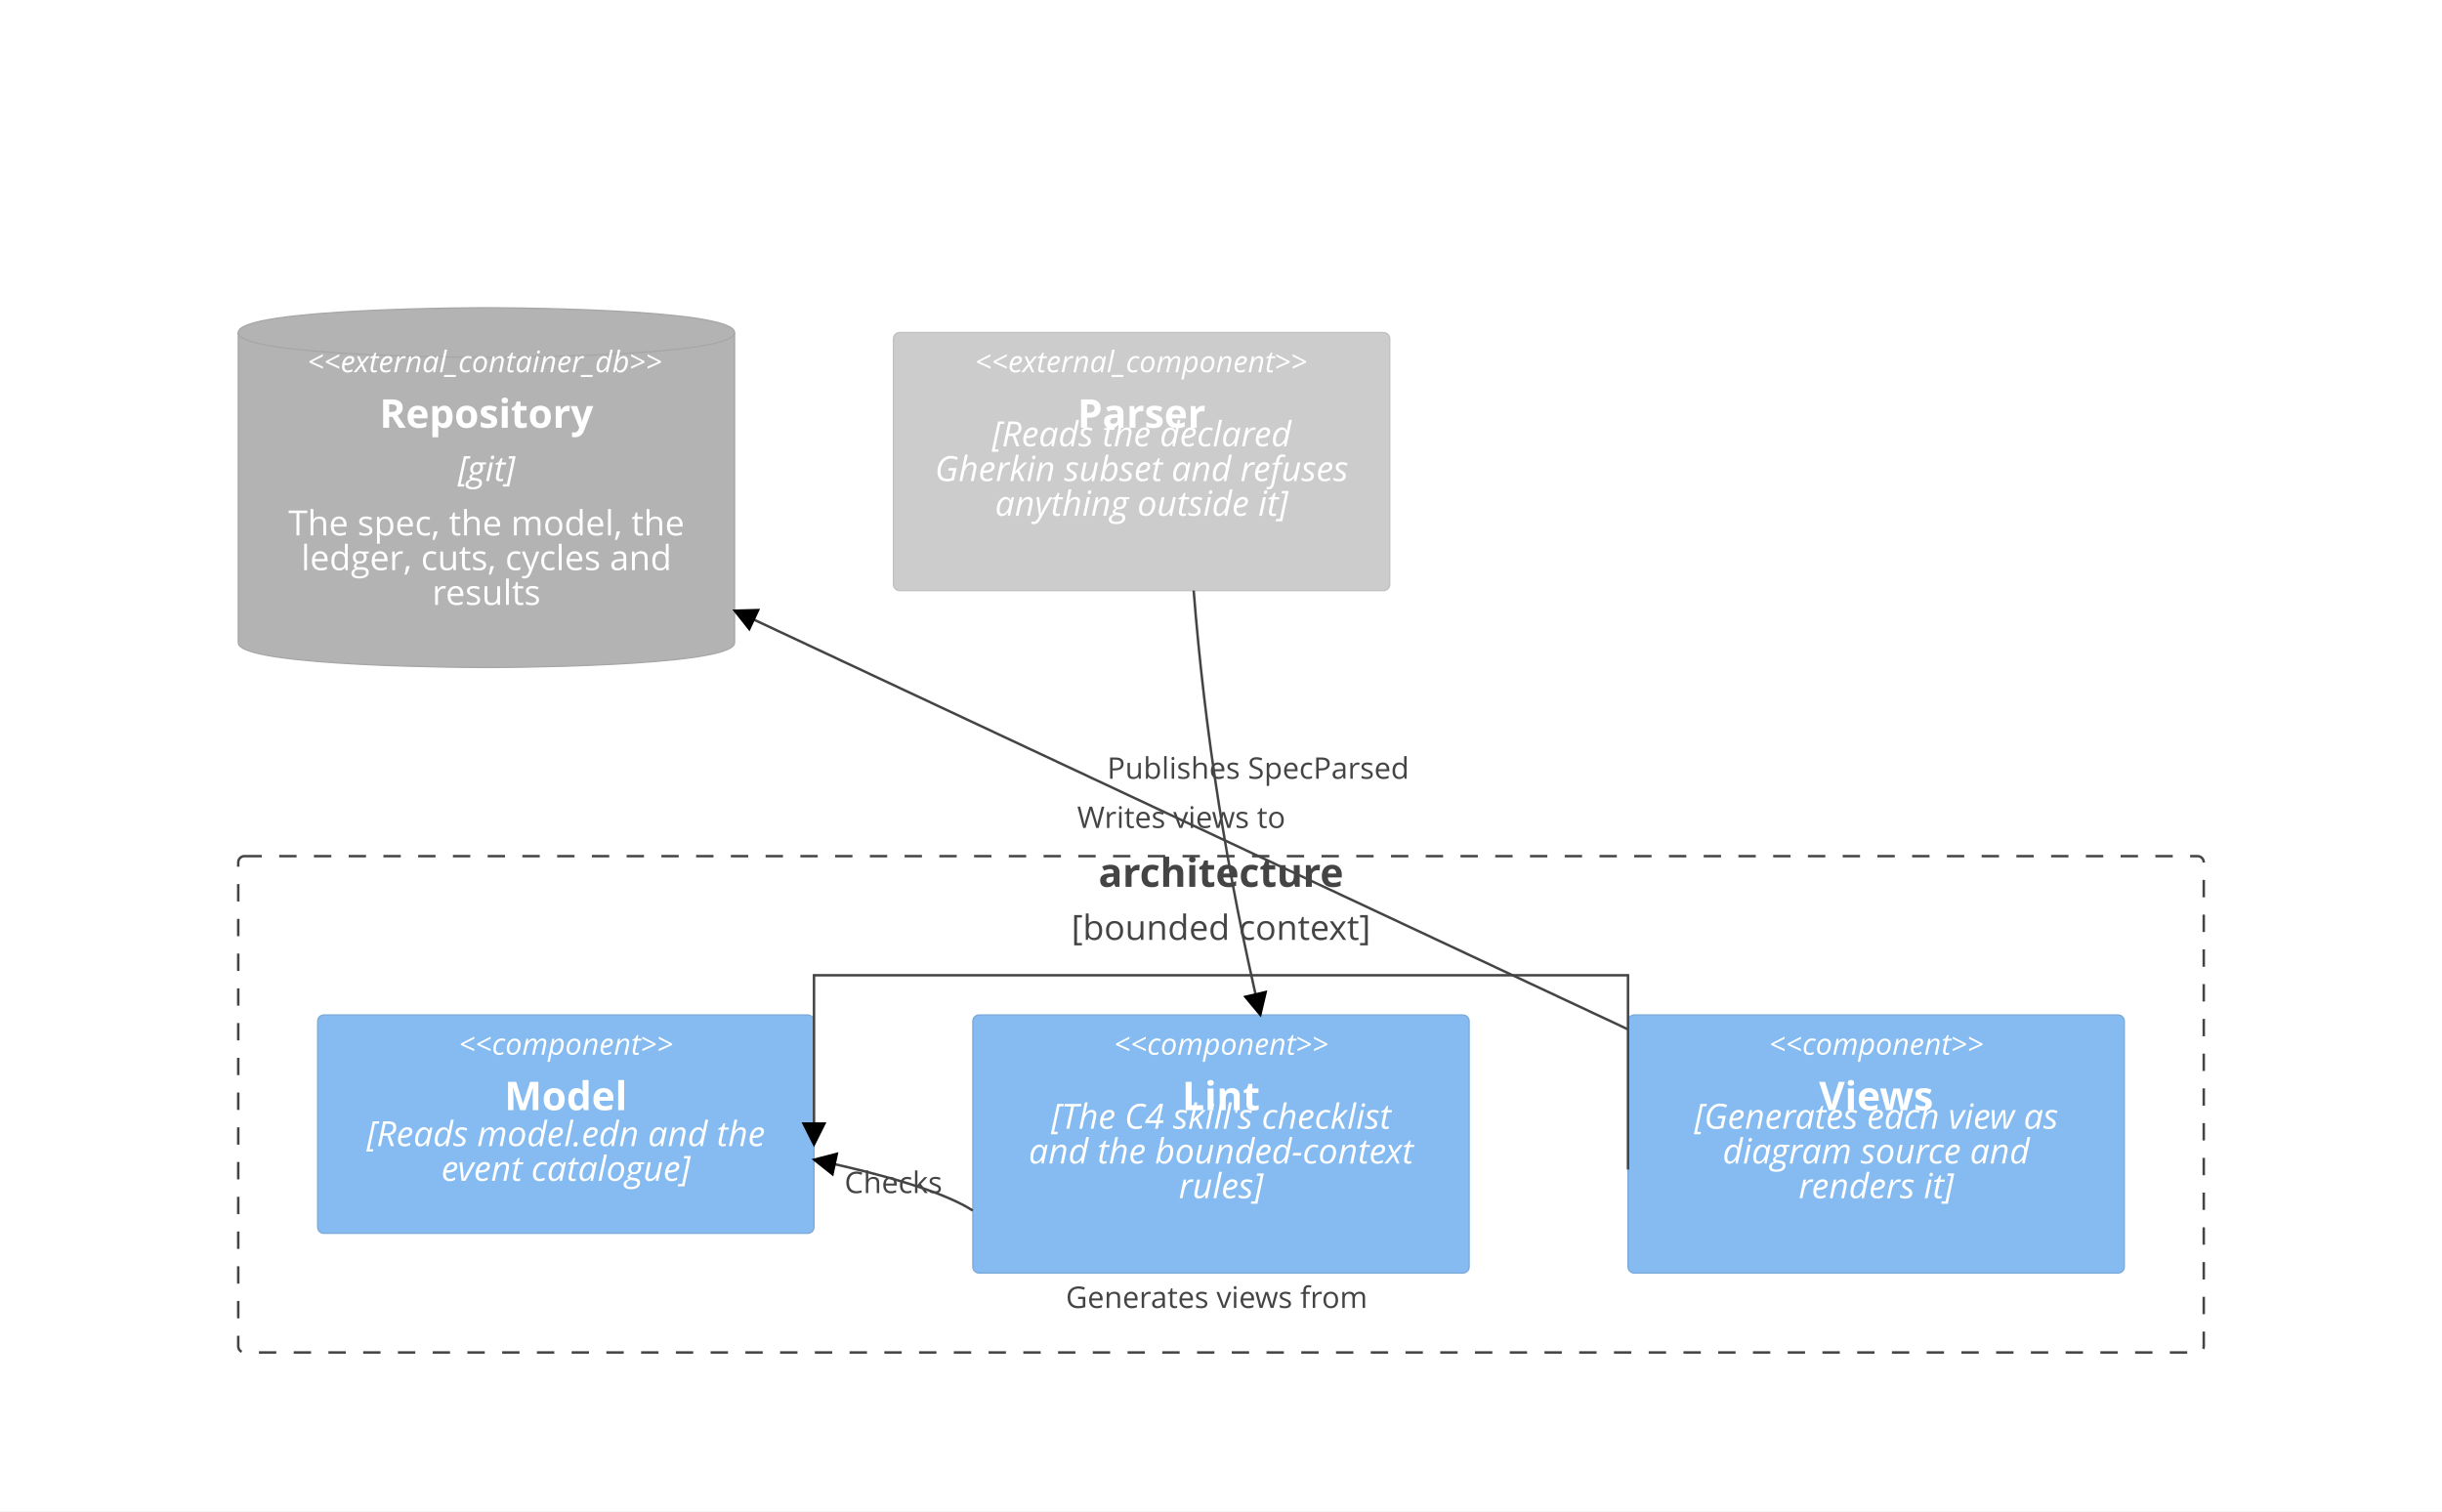
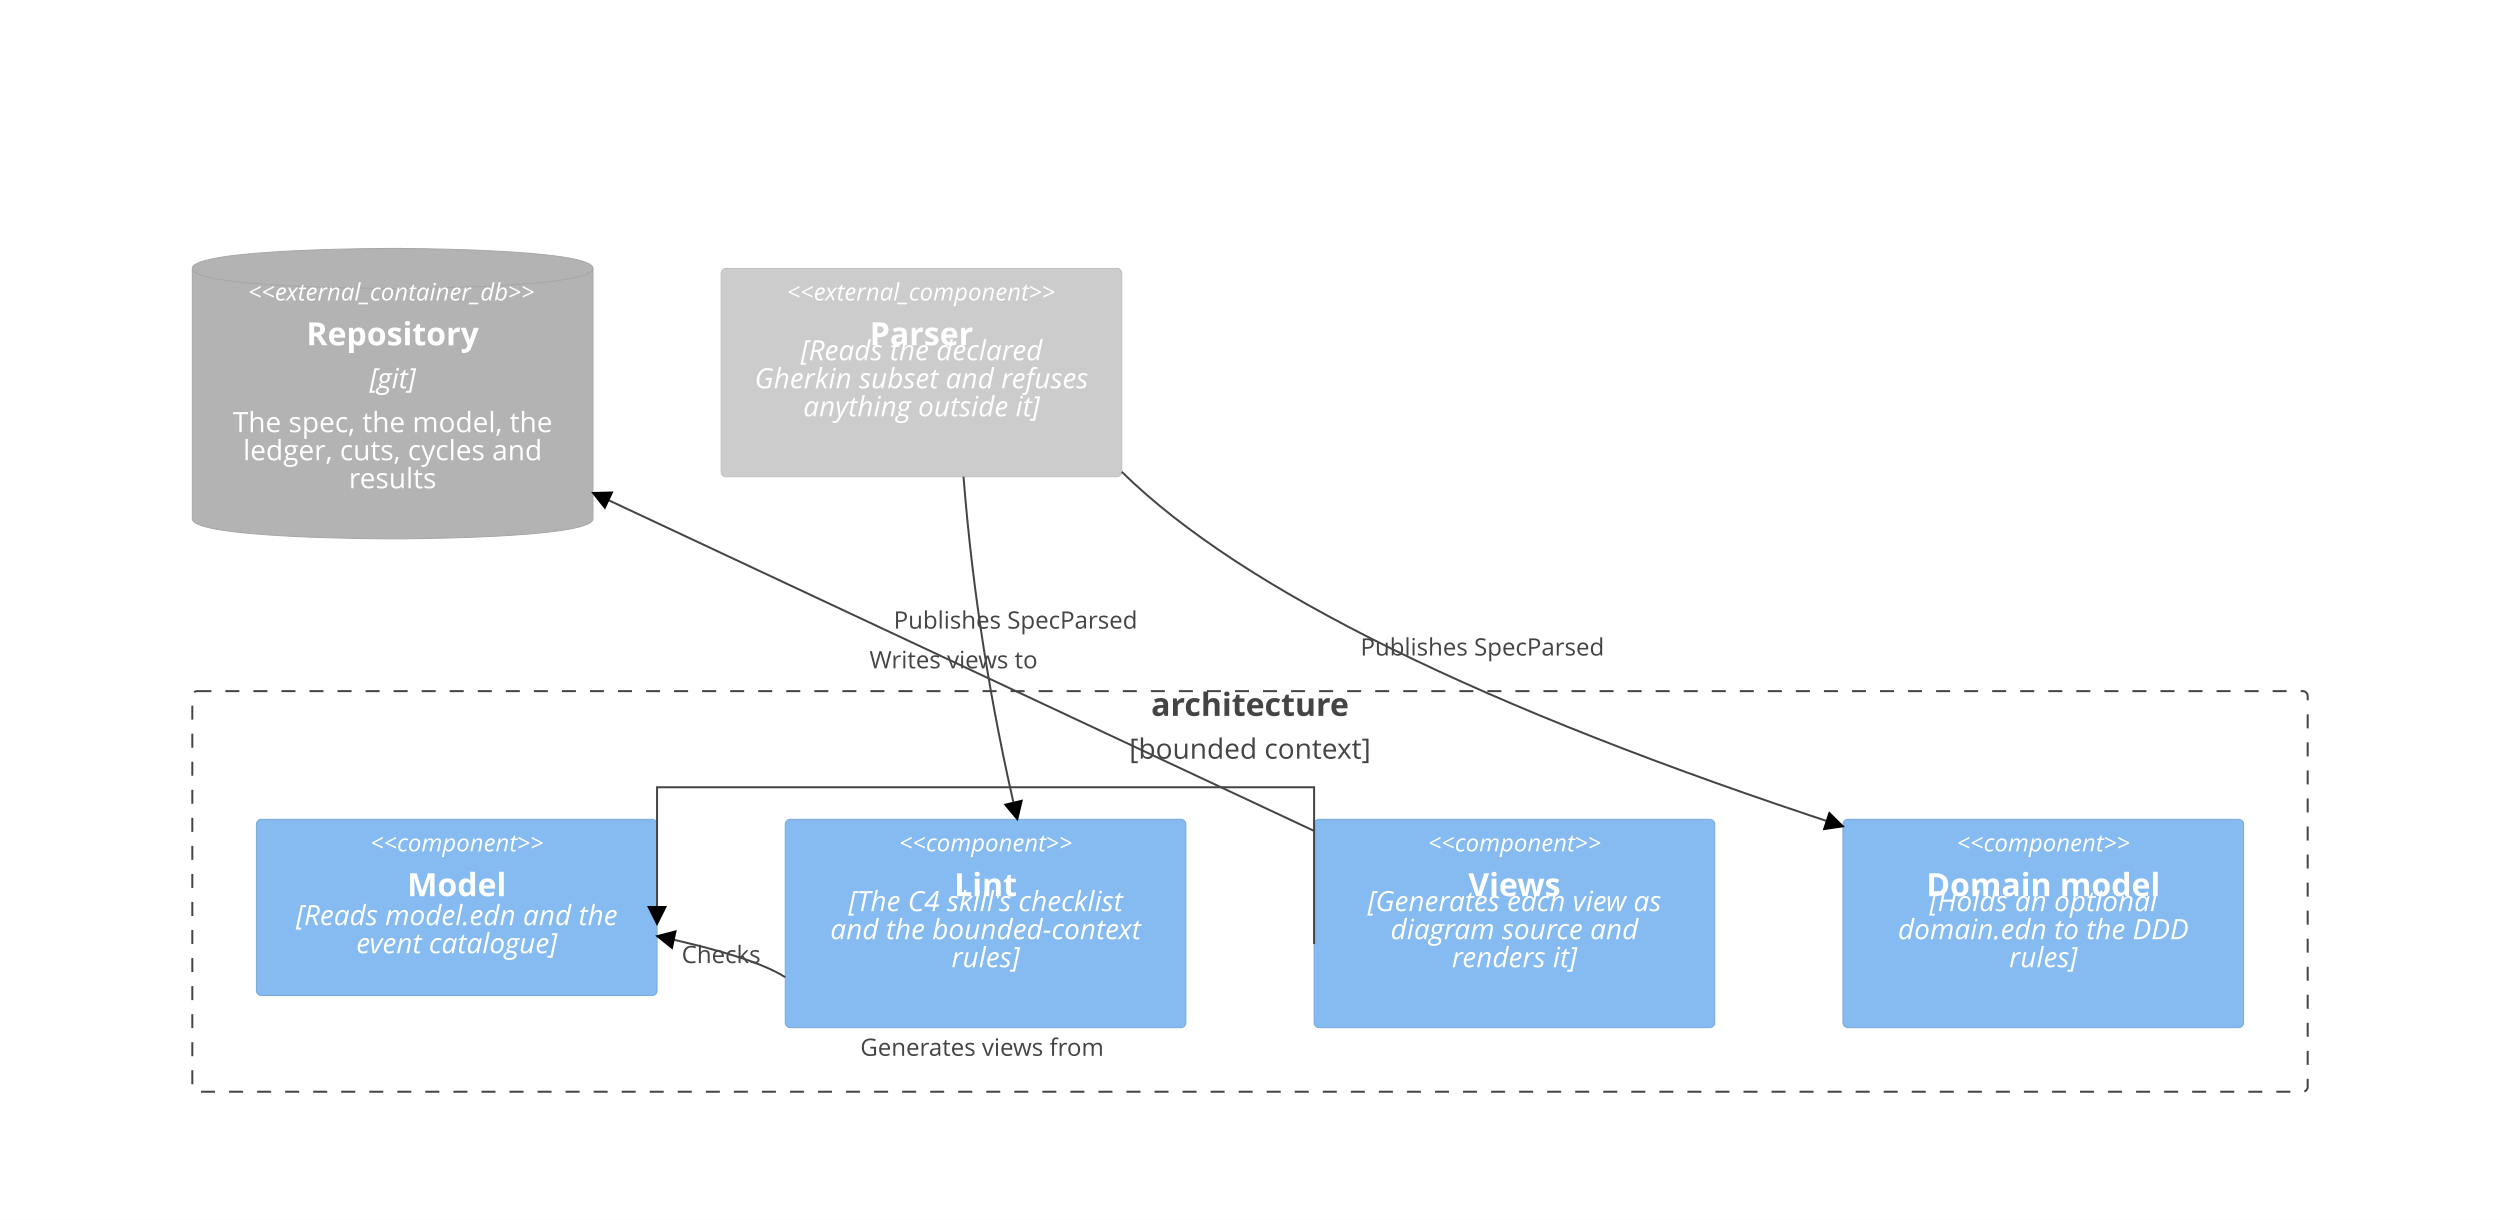
- <svg xmlns="http://www.w3.org/2000/svg" width="100%" viewBox="0 -8 984 609" style="max-width: 984.000px;">
-   <rect x="0" y="-8" width="984" height="609" fill="#FFFFFF" />
+ <svg xmlns="http://www.w3.org/2000/svg" width="100%" viewBox="0 -8 1248 609" style="max-width: 1248.000px;">
+   <rect x="0" y="-8" width="1248" height="609" fill="#FFFFFF" />
  <defs>
    <symbol id="computer" width="24" height="24">
      <path transform="scale(.5)" d="M2 2v13h20v-13h-20zm18 11h-16v-9h16v9zm-10.228 6l.466-1h3.524l.467 1h-4.457zm14.228 3h-24l2-6h2.104l-1.33 4h18.45l-1.297-4h2.073l2 6zm-5-10h-14v-7h14v7z" />
    </symbol>
  </defs>
  <defs>
    <symbol id="database" fill-rule="evenodd" clip-rule="evenodd">
      <path transform="scale(.5)" d="M12.258.001l.256.004.255.005.253.008.251.01.249.012.247.015.246.016.242.019.241.02.239.023.236.024.233.027.231.028.229.031.225.032.223.034.22.036.217.038.214.04.211.041.208.043.205.045.201.046.198.048.194.05.191.051.187.053.183.054.18.056.175.057.172.059.168.06.163.061.16.063.155.064.15.066.074.033.073.033.071.034.07.034.069.035.068.035.067.035.066.035.064.036.064.036.062.036.06.036.06.037.058.037.058.037.055.038.055.038.053.038.052.038.051.039.05.039.048.039.047.039.045.04.044.04.043.04.041.04.04.041.039.041.037.041.036.041.034.041.033.042.032.042.03.042.029.042.027.042.026.043.024.043.023.043.021.043.02.043.018.044.017.043.015.044.013.044.012.044.011.045.009.044.007.045.006.045.004.045.002.045.001.045v17l-.001.045-.002.045-.004.045-.006.045-.007.045-.009.044-.011.045-.012.044-.013.044-.015.044-.017.043-.018.044-.02.043-.021.043-.023.043-.024.043-.026.043-.027.042-.029.042-.03.042-.032.042-.033.042-.034.041-.036.041-.037.041-.039.041-.04.041-.041.04-.043.04-.044.04-.045.04-.047.039-.048.039-.05.039-.051.039-.052.038-.053.038-.055.038-.055.038-.058.037-.058.037-.06.037-.06.036-.062.036-.064.036-.064.036-.066.035-.067.035-.068.035-.069.035-.07.034-.071.034-.073.033-.074.033-.15.066-.155.064-.16.063-.163.061-.168.06-.172.059-.175.057-.18.056-.183.054-.187.053-.191.051-.194.05-.198.048-.201.046-.205.045-.208.043-.211.041-.214.04-.217.038-.22.036-.223.034-.225.032-.229.031-.231.028-.233.027-.236.024-.239.023-.241.02-.242.019-.246.016-.247.015-.249.012-.251.01-.253.008-.255.005-.256.004-.258.001-.258-.001-.256-.004-.255-.005-.253-.008-.251-.01-.249-.012-.247-.015-.245-.016-.243-.019-.241-.02-.238-.023-.236-.024-.234-.027-.231-.028-.228-.031-.226-.032-.223-.034-.22-.036-.217-.038-.214-.04-.211-.041-.208-.043-.204-.045-.201-.046-.198-.048-.195-.05-.19-.051-.187-.053-.184-.054-.179-.056-.176-.057-.172-.059-.167-.06-.164-.061-.159-.063-.155-.064-.151-.066-.074-.033-.072-.033-.072-.034-.07-.034-.069-.035-.068-.035-.067-.035-.066-.035-.064-.036-.063-.036-.062-.036-.061-.036-.06-.037-.058-.037-.057-.037-.056-.038-.055-.038-.053-.038-.052-.038-.051-.039-.049-.039-.049-.039-.046-.039-.046-.04-.044-.04-.043-.04-.041-.04-.04-.041-.039-.041-.037-.041-.036-.041-.034-.041-.033-.042-.032-.042-.03-.042-.029-.042-.027-.042-.026-.043-.024-.043-.023-.043-.021-.043-.02-.043-.018-.044-.017-.043-.015-.044-.013-.044-.012-.044-.011-.045-.009-.044-.007-.045-.006-.045-.004-.045-.002-.045-.001-.045v-17l.001-.045.002-.045.004-.045.006-.045.007-.045.009-.044.011-.045.012-.044.013-.044.015-.044.017-.043.018-.044.02-.043.021-.043.023-.043.024-.043.026-.043.027-.042.029-.042.03-.042.032-.042.033-.042.034-.041.036-.041.037-.041.039-.041.04-.041.041-.04.043-.04.044-.04.046-.04.046-.039.049-.039.049-.039.051-.039.052-.038.053-.038.055-.038.056-.038.057-.037.058-.037.06-.037.061-.036.062-.036.063-.036.064-.036.066-.035.067-.035.068-.035.069-.035.07-.034.072-.034.072-.033.074-.033.151-.066.155-.064.159-.063.164-.061.167-.06.172-.059.176-.057.179-.056.184-.054.187-.053.19-.051.195-.05.198-.048.201-.046.204-.045.208-.043.211-.041.214-.04.217-.038.22-.036.223-.034.226-.032.228-.031.231-.028.234-.027.236-.024.238-.023.241-.02.243-.019.245-.016.247-.015.249-.012.251-.01.253-.008.255-.005.256-.004.258-.001.258.001z" />
    </symbol>
  </defs>
  <defs>
    <symbol id="clock" width="24" height="24">
      <path transform="scale(.5)" d="M12 2c5.514 0 10 4.486 10 10s-4.486 10-10 10-10-4.486-10-10 4.486-10 10-10zm0-2c-6.627 0-12 5.373-12 12s5.373 12 12 12 12-5.373 12-12-5.373-12-12-12zm5.848 12.459c.202.038.202.333.001.372-1.907.361-6.045 1.111-6.547 1.111-.719 0-1.301-.582-1.301-1.301 0-.512.77-5.447 1.125-7.445.034-.192.312-.181.343.014l.985 6.238 5.394 1.011z" />
    </symbol>
  </defs>
  <g class="person-man">
    <path fill="#B3B3B3" stroke-width="0.5" stroke="#A6A6A6" d="M96,126c0,-10 100,-10 100,-10c0,0 100,0 100,10l0,125c0,10 -100,10 -100,10c0,0 -100,0 -100,-10l0,-125" />
    <path fill="none" stroke-width="0.5" stroke="#A6A6A6" d="M96,126c0,10 100,10 100,10c0,0 100,0 100,-10" />
    <text fill="#FFFFFF" font-family="Open Sans,sans-serif" font-size="12" font-style="italic" lengthAdjust="spacing" textLength="143" x="124" y="142">&lt;&lt;external_container_db&gt;&gt;</text>
    <text x="196.00" y="160.00" dominant-baseline="middle" fill="#FFFFFF" style="text-anchor: middle; font-size: 16px; font-weight: bold; font-family: Open Sans,sans-serif">
      <tspan dy="0.00" alignment-baseline="mathematical">Repository</tspan>
    </text>
    <text x="196.00" y="182.00" dominant-baseline="middle" fill="#FFFFFF" style="text-anchor: middle; font-size: 14px; font-weight: normal; font-family: Open Sans,sans-serif" font-style="italic">
      <tspan dy="0.00" alignment-baseline="mathematical">[git]</tspan>
    </text>
    <text x="196.00" y="218.00" dominant-baseline="middle" fill="#FFFFFF" style="text-anchor: middle; font-size: 14px; font-weight: normal; font-family: Open Sans,sans-serif">
      <tspan dy="-14.00" alignment-baseline="mathematical">The spec, the model, the</tspan>
    </text>
    <text x="196.00" y="218.00" dominant-baseline="middle" fill="#FFFFFF" style="text-anchor: middle; font-size: 14px; font-weight: normal; font-family: Open Sans,sans-serif">
      <tspan dy="0.00" alignment-baseline="mathematical">ledger, cuts, cycles and</tspan>
    </text>
    <text x="196.00" y="218.00" dominant-baseline="middle" fill="#FFFFFF" style="text-anchor: middle; font-size: 14px; font-weight: normal; font-family: Open Sans,sans-serif">
      <tspan dy="14.00" alignment-baseline="mathematical">results</tspan>
    </text>
  </g>
  <g class="person-man">
    <rect x="360" y="126" fill="#CCCCCC" stroke="#BFBFBF" width="200" height="104" rx="2.5" ry="2.5" stroke-width="0.5" />
    <text fill="#FFFFFF" font-family="Open Sans,sans-serif" font-size="12" font-style="italic" lengthAdjust="spacing" textLength="133" x="393" y="142">&lt;&lt;external_component&gt;&gt;</text>
    <text x="460.00" y="160.00" dominant-baseline="middle" fill="#FFFFFF" style="text-anchor: middle; font-size: 16px; font-weight: bold; font-family: Open Sans,sans-serif">
      <tspan dy="0.00" alignment-baseline="mathematical">Parser</tspan>
    </text>
    <text x="460.00" y="182.00" dominant-baseline="middle" fill="#FFFFFF" style="text-anchor: middle; font-size: 14px; font-weight: normal; font-family: Open Sans,sans-serif" font-style="italic">
      <tspan dy="-14.00" alignment-baseline="mathematical">[Reads the declared</tspan>
    </text>
    <text x="460.00" y="182.00" dominant-baseline="middle" fill="#FFFFFF" style="text-anchor: middle; font-size: 14px; font-weight: normal; font-family: Open Sans,sans-serif" font-style="italic">
      <tspan dy="0.00" alignment-baseline="mathematical">Gherkin subset and refuses</tspan>
    </text>
    <text x="460.00" y="182.00" dominant-baseline="middle" fill="#FFFFFF" style="text-anchor: middle; font-size: 14px; font-weight: normal; font-family: Open Sans,sans-serif" font-style="italic">
      <tspan dy="14.00" alignment-baseline="mathematical">anything outside it]</tspan>
    </text>
  </g>
  <g class="person-man">
    <rect x="128" y="401" fill="#85BBF0" stroke="#78A8D8" width="200" height="88" rx="2.5" ry="2.5" stroke-width="0.5" />
    <text fill="#FFFFFF" font-family="Open Sans,sans-serif" font-size="12" font-style="italic" lengthAdjust="spacing" textLength="86" x="185" y="417">&lt;&lt;component&gt;&gt;</text>
    <text x="228.00" y="435.00" dominant-baseline="middle" fill="#FFFFFF" style="text-anchor: middle; font-size: 16px; font-weight: bold; font-family: Open Sans,sans-serif">
      <tspan dy="0.00" alignment-baseline="mathematical">Model</tspan>
    </text>
    <text x="228.00" y="457.00" dominant-baseline="middle" fill="#FFFFFF" style="text-anchor: middle; font-size: 14px; font-weight: normal; font-family: Open Sans,sans-serif" font-style="italic">
      <tspan dy="-7.00" alignment-baseline="mathematical">[Reads model.edn and the</tspan>
    </text>
    <text x="228.00" y="457.00" dominant-baseline="middle" fill="#FFFFFF" style="text-anchor: middle; font-size: 14px; font-weight: normal; font-family: Open Sans,sans-serif" font-style="italic">
      <tspan dy="7.00" alignment-baseline="mathematical">event catalogue]</tspan>
    </text>
  </g>
  <g class="person-man">
    <rect x="392" y="401" fill="#85BBF0" stroke="#78A8D8" width="200" height="104" rx="2.5" ry="2.5" stroke-width="0.5" />
    <text fill="#FFFFFF" font-family="Open Sans,sans-serif" font-size="12" font-style="italic" lengthAdjust="spacing" textLength="86" x="449" y="417">&lt;&lt;component&gt;&gt;</text>
    <text x="492.00" y="435.00" dominant-baseline="middle" fill="#FFFFFF" style="text-anchor: middle; font-size: 16px; font-weight: bold; font-family: Open Sans,sans-serif">
      <tspan dy="0.00" alignment-baseline="mathematical">Lint</tspan>
    </text>
    <text x="492.00" y="457.00" dominant-baseline="middle" fill="#FFFFFF" style="text-anchor: middle; font-size: 14px; font-weight: normal; font-family: Open Sans,sans-serif" font-style="italic">
      <tspan dy="-14.00" alignment-baseline="mathematical">[The C4 skill's checklist</tspan>
    </text>
    <text x="492.00" y="457.00" dominant-baseline="middle" fill="#FFFFFF" style="text-anchor: middle; font-size: 14px; font-weight: normal; font-family: Open Sans,sans-serif" font-style="italic">
      <tspan dy="0.00" alignment-baseline="mathematical">and the bounded-context</tspan>
    </text>
    <text x="492.00" y="457.00" dominant-baseline="middle" fill="#FFFFFF" style="text-anchor: middle; font-size: 14px; font-weight: normal; font-family: Open Sans,sans-serif" font-style="italic">
      <tspan dy="14.00" alignment-baseline="mathematical">rules]</tspan>
    </text>
  </g>
  <g class="person-man">
    <rect x="656" y="401" fill="#85BBF0" stroke="#78A8D8" width="200" height="104" rx="2.5" ry="2.5" stroke-width="0.5" />
    <text fill="#FFFFFF" font-family="Open Sans,sans-serif" font-size="12" font-style="italic" lengthAdjust="spacing" textLength="86" x="713" y="417">&lt;&lt;component&gt;&gt;</text>
    <text x="756.00" y="435.00" dominant-baseline="middle" fill="#FFFFFF" style="text-anchor: middle; font-size: 16px; font-weight: bold; font-family: Open Sans,sans-serif">
      <tspan dy="0.00" alignment-baseline="mathematical">Views</tspan>
    </text>
    <text x="756.00" y="457.00" dominant-baseline="middle" fill="#FFFFFF" style="text-anchor: middle; font-size: 14px; font-weight: normal; font-family: Open Sans,sans-serif" font-style="italic">
      <tspan dy="-14.00" alignment-baseline="mathematical">[Generates each view as</tspan>
    </text>
    <text x="756.00" y="457.00" dominant-baseline="middle" fill="#FFFFFF" style="text-anchor: middle; font-size: 14px; font-weight: normal; font-family: Open Sans,sans-serif" font-style="italic">
      <tspan dy="0.00" alignment-baseline="mathematical">diagram source and</tspan>
    </text>
    <text x="756.00" y="457.00" dominant-baseline="middle" fill="#FFFFFF" style="text-anchor: middle; font-size: 14px; font-weight: normal; font-family: Open Sans,sans-serif" font-style="italic">
      <tspan dy="14.00" alignment-baseline="mathematical">renders it]</tspan>
    </text>
  </g>
+   <g class="person-man">
+     <rect x="920" y="401" fill="#85BBF0" stroke="#78A8D8" width="200" height="104" rx="2.5" ry="2.5" stroke-width="0.5" />
+     <text fill="#FFFFFF" font-family="Open Sans,sans-serif" font-size="12" font-style="italic" lengthAdjust="spacing" textLength="86" x="977" y="417">&lt;&lt;component&gt;&gt;</text>
+     <text x="1020.00" y="435.00" dominant-baseline="middle" fill="#FFFFFF" style="text-anchor: middle; font-size: 16px; font-weight: bold; font-family: Open Sans,sans-serif">
+       <tspan dy="0.00" alignment-baseline="mathematical">Domain model</tspan>
+     </text>
+     <text x="1020.00" y="457.00" dominant-baseline="middle" fill="#FFFFFF" style="text-anchor: middle; font-size: 14px; font-weight: normal; font-family: Open Sans,sans-serif" font-style="italic">
+       <tspan dy="-14.00" alignment-baseline="mathematical">[Holds an optional</tspan>
+     </text>
+     <text x="1020.00" y="457.00" dominant-baseline="middle" fill="#FFFFFF" style="text-anchor: middle; font-size: 14px; font-weight: normal; font-family: Open Sans,sans-serif" font-style="italic">
+       <tspan dy="0.00" alignment-baseline="mathematical">domain.edn to the DDD</tspan>
+     </text>
+     <text x="1020.00" y="457.00" dominant-baseline="middle" fill="#FFFFFF" style="text-anchor: middle; font-size: 14px; font-weight: normal; font-family: Open Sans,sans-serif" font-style="italic">
+       <tspan dy="14.00" alignment-baseline="mathematical">rules]</tspan>
+     </text>
+   </g>
  <g>
-     <rect x="96" y="337" fill="none" stroke="#444444" width="792" height="200" rx="2.5" ry="2.5" stroke-width="1" stroke-dasharray="7.0,7.0" />
-     <text x="492.00" y="345.00" dominant-baseline="middle" fill="#444444" style="text-anchor: middle; font-size: 16px; font-weight: bold; font-family: Open Sans,sans-serif">
+     <rect x="96" y="337" fill="none" stroke="#444444" width="1056" height="200" rx="2.5" ry="2.5" stroke-width="1" stroke-dasharray="7.0,7.0" />
+     <text x="624.00" y="345.00" dominant-baseline="middle" fill="#444444" style="text-anchor: middle; font-size: 16px; font-weight: bold; font-family: Open Sans,sans-serif">
      <tspan dy="0.00" alignment-baseline="mathematical">architecture</tspan>
    </text>
-     <text x="492.00" y="367.00" dominant-baseline="middle" fill="#444444" style="text-anchor: middle; font-size: 14px; font-weight: normal; font-family: Open Sans,sans-serif">
+     <text x="624.00" y="367.00" dominant-baseline="middle" fill="#444444" style="text-anchor: middle; font-size: 14px; font-weight: normal; font-family: Open Sans,sans-serif">
      <tspan dy="0.00" alignment-baseline="mathematical">[bounded context]</tspan>
    </text>
  </g>
  <defs>
    <marker id="arrowhead" refX="9" refY="5" markerUnits="userSpaceOnUse" markerWidth="12" markerHeight="12" orient="auto">
      <path d="M 0 0 L 10 5 L 0 10 z" />
    </marker>
  </defs>
  <defs>
    <marker id="arrowend" refX="1" refY="5" markerUnits="userSpaceOnUse" markerWidth="12" markerHeight="12" orient="auto">
      <path d="M 10 0 L 0 5 L 10 10 z" />
    </marker>
  </defs>
  <defs>
    <marker id="crosshead" markerWidth="15" markerHeight="8" orient="auto" refX="16" refY="4">
      <path fill="black" stroke="#000000" stroke-width="1px" d="M 9,2 V 6 L16,4 Z" style="stroke-dasharray: 0, 0;" />
      <path fill="none" stroke="#000000" stroke-width="1px" d="M 0,1 L 6,7 M 6,1 L 0,7" style="stroke-dasharray: 0, 0;" />
    </marker>
  </defs>
  <defs>
    <marker id="filled-head" refX="18" refY="7" markerWidth="20" markerHeight="28" orient="auto">
      <path d="M 18,7 L9,13 L14,7 L9,1 Z" />
    </marker>
  </defs>
  <g>
    <line x1="656.00" y1="406.80" x2="296.00" y2="238.05" stroke-width="1" stroke="#444444" style="fill: none;" marker-end="url(#arrowhead)" />
    <text x="476.00" y="322.42" dominant-baseline="middle" fill="#444444" style="text-anchor: middle; font-size: 12px; font-weight: normal; font-family: Open Sans,sans-serif">
      <tspan dy="0.00" alignment-baseline="mathematical">Writes views to</tspan>
    </text>
    <path fill="none" stroke-width="1" stroke="#444444" d="M480.99,230.00 Q487.71,315.50 507.86,401.00" marker-end="url(#arrowhead)" />
    <text x="506.97" y="302.60" dominant-baseline="middle" fill="#444444" style="text-anchor: middle; font-size: 12px; font-weight: normal; font-family: Open Sans,sans-serif">
      <tspan dy="0.00" alignment-baseline="mathematical">Publishes SpecParsed</tspan>
    </text>
+     <path fill="none" stroke-width="1" stroke="#444444" d="M560.00,227.55 Q650.00,316.03 920.00,404.52" marker-end="url(#arrowhead)" />
+     <text x="740.00" y="316.03" dominant-baseline="middle" fill="#444444" style="text-anchor: middle; font-size: 12px; font-weight: normal; font-family: Open Sans,sans-serif">
+       <tspan dy="0.00" alignment-baseline="mathematical">Publishes SpecParsed</tspan>
+     </text>
    <path fill="none" stroke-width="1" stroke="#444444" d="M392.00,479.83 Q376.00,469.56 328.00,459.29" marker-end="url(#arrowhead)" />
    <text x="360.00" y="469.56" dominant-baseline="middle" fill="#444444" style="text-anchor: middle; font-size: 12px; font-weight: normal; font-family: Open Sans,sans-serif">
      <tspan dy="0.00" alignment-baseline="mathematical">Checks</tspan>
    </text>
    <path fill="none" stroke-width="1" stroke="#444444" d="M656.00,463.28 L656.00,385.00 L328.00,385.00 L328.00,453.28" marker-end="url(#arrowhead)" />
    <text x="490.24" y="515.85" dominant-baseline="middle" fill="#444444" style="text-anchor: middle; font-size: 12px; font-weight: normal; font-family: Open Sans,sans-serif">
      <tspan dy="0.00" alignment-baseline="mathematical">Generates views from</tspan>
    </text>
  </g>
</svg>
